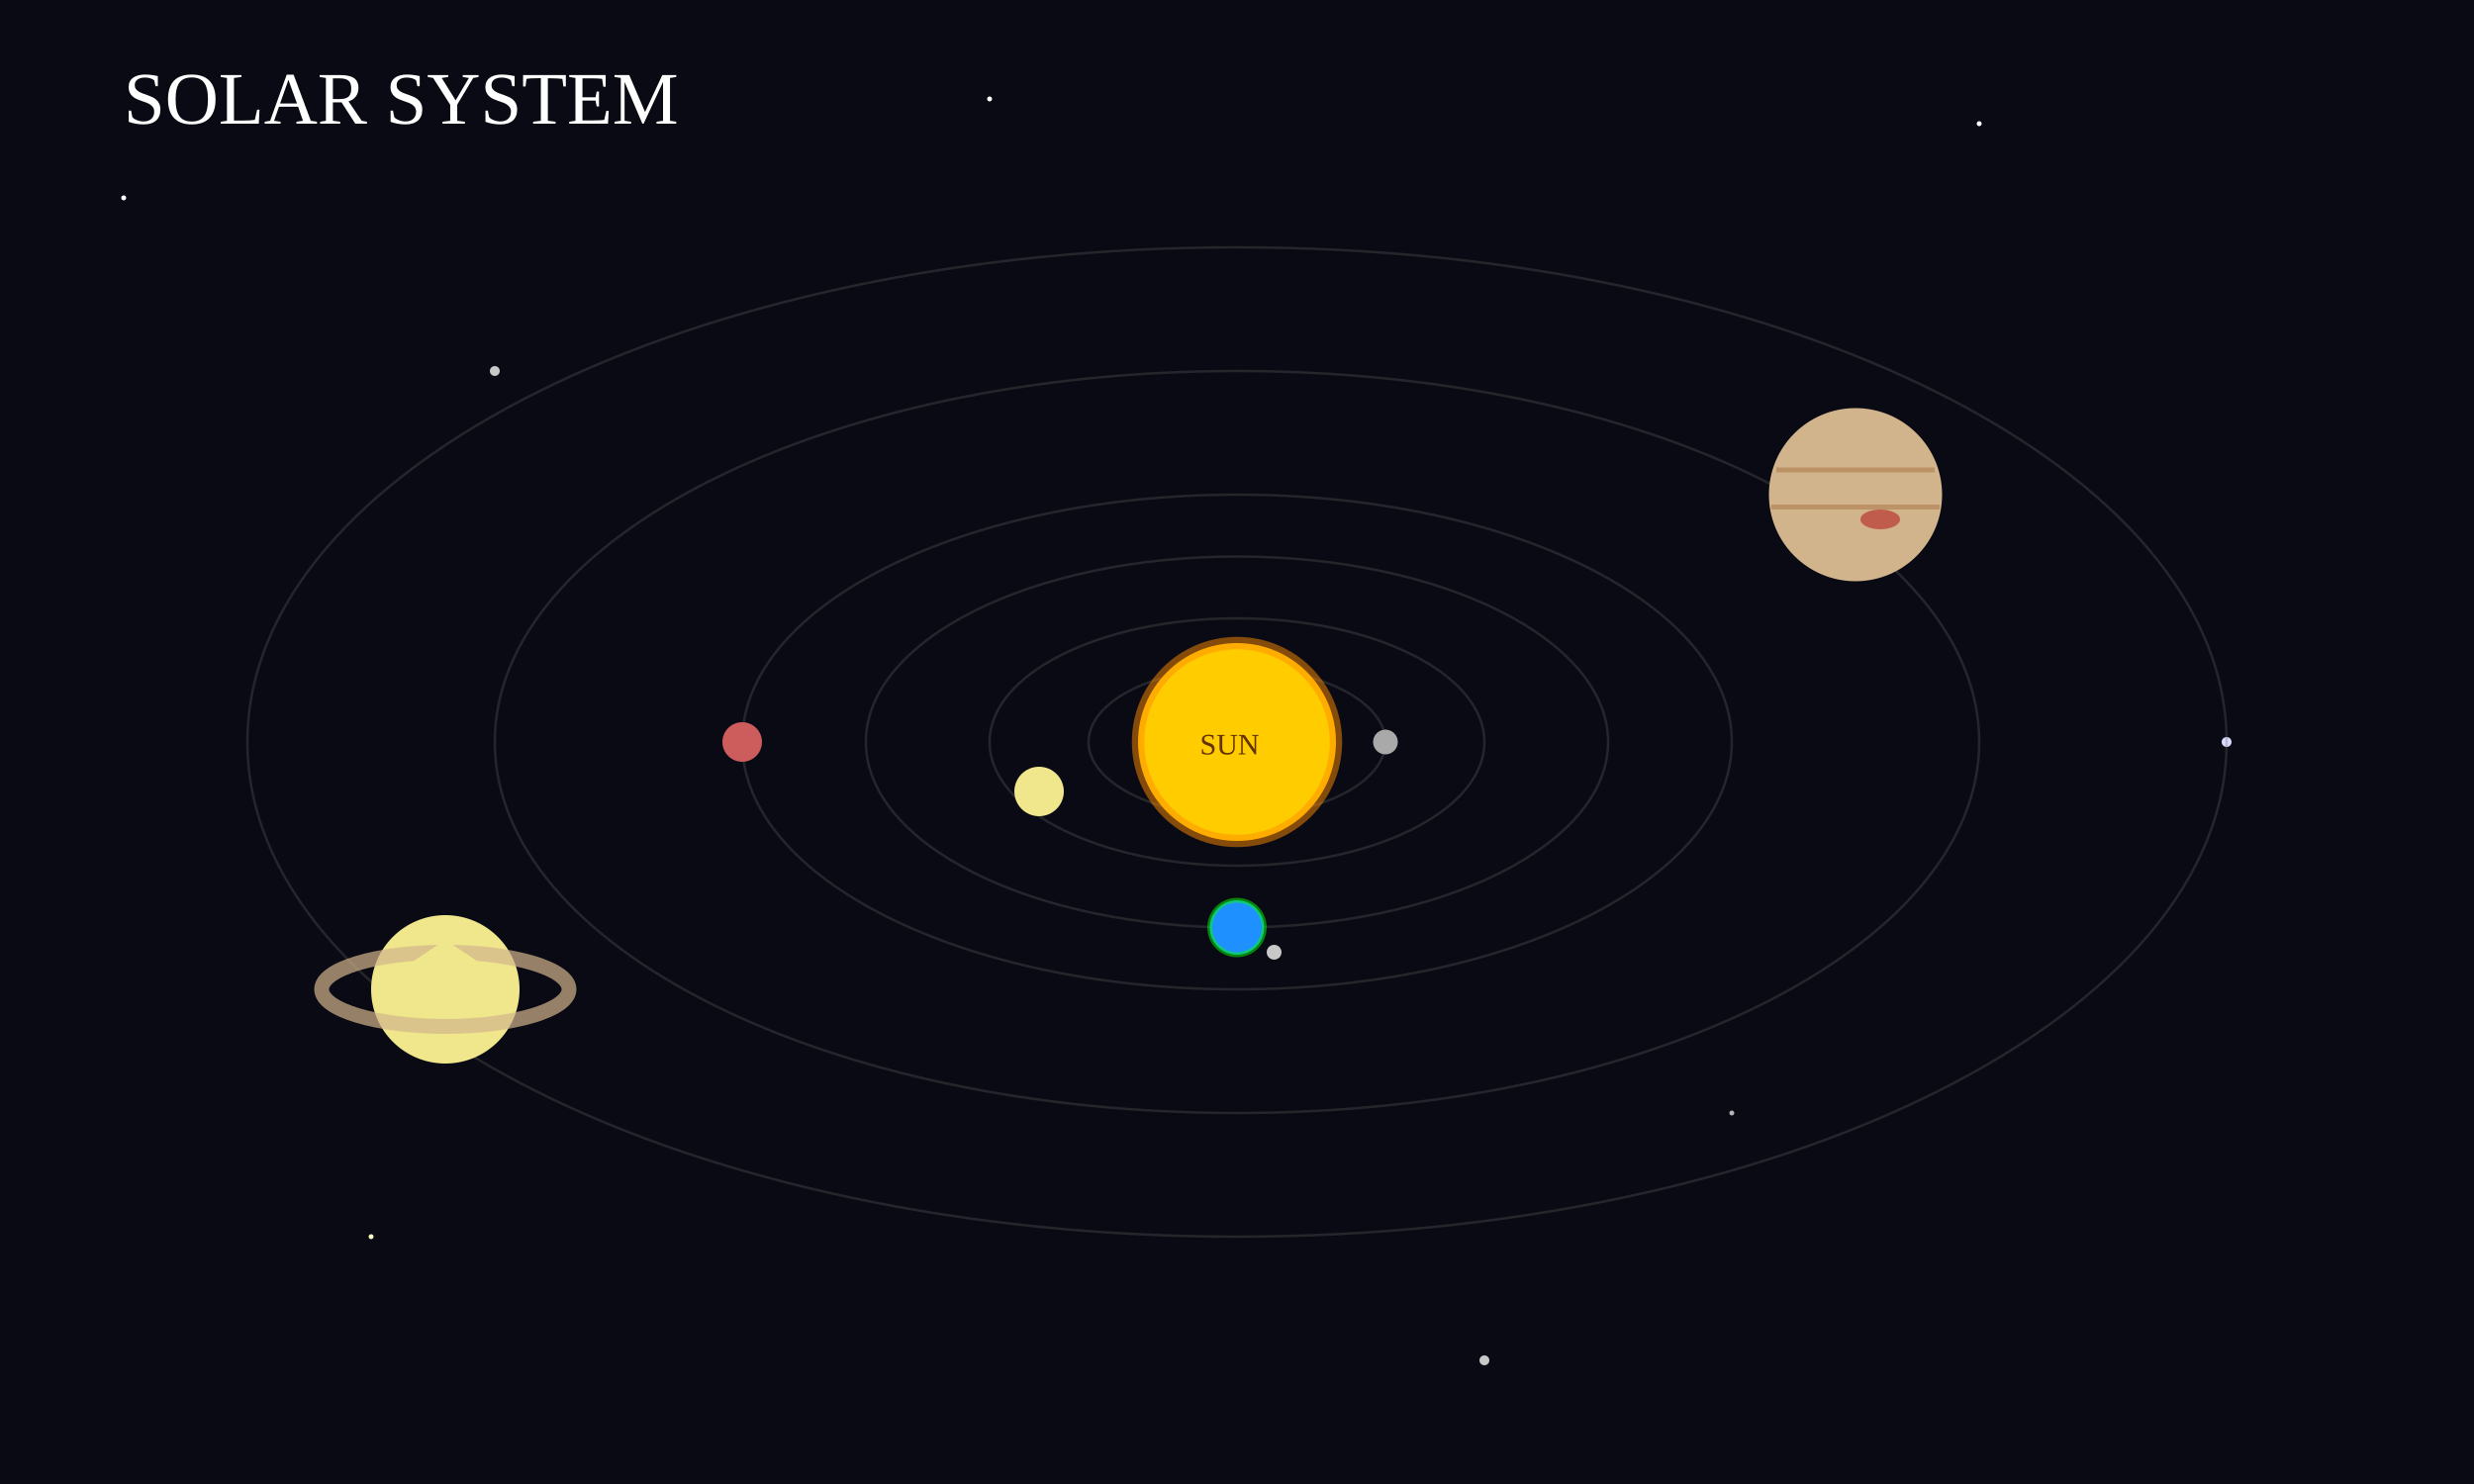
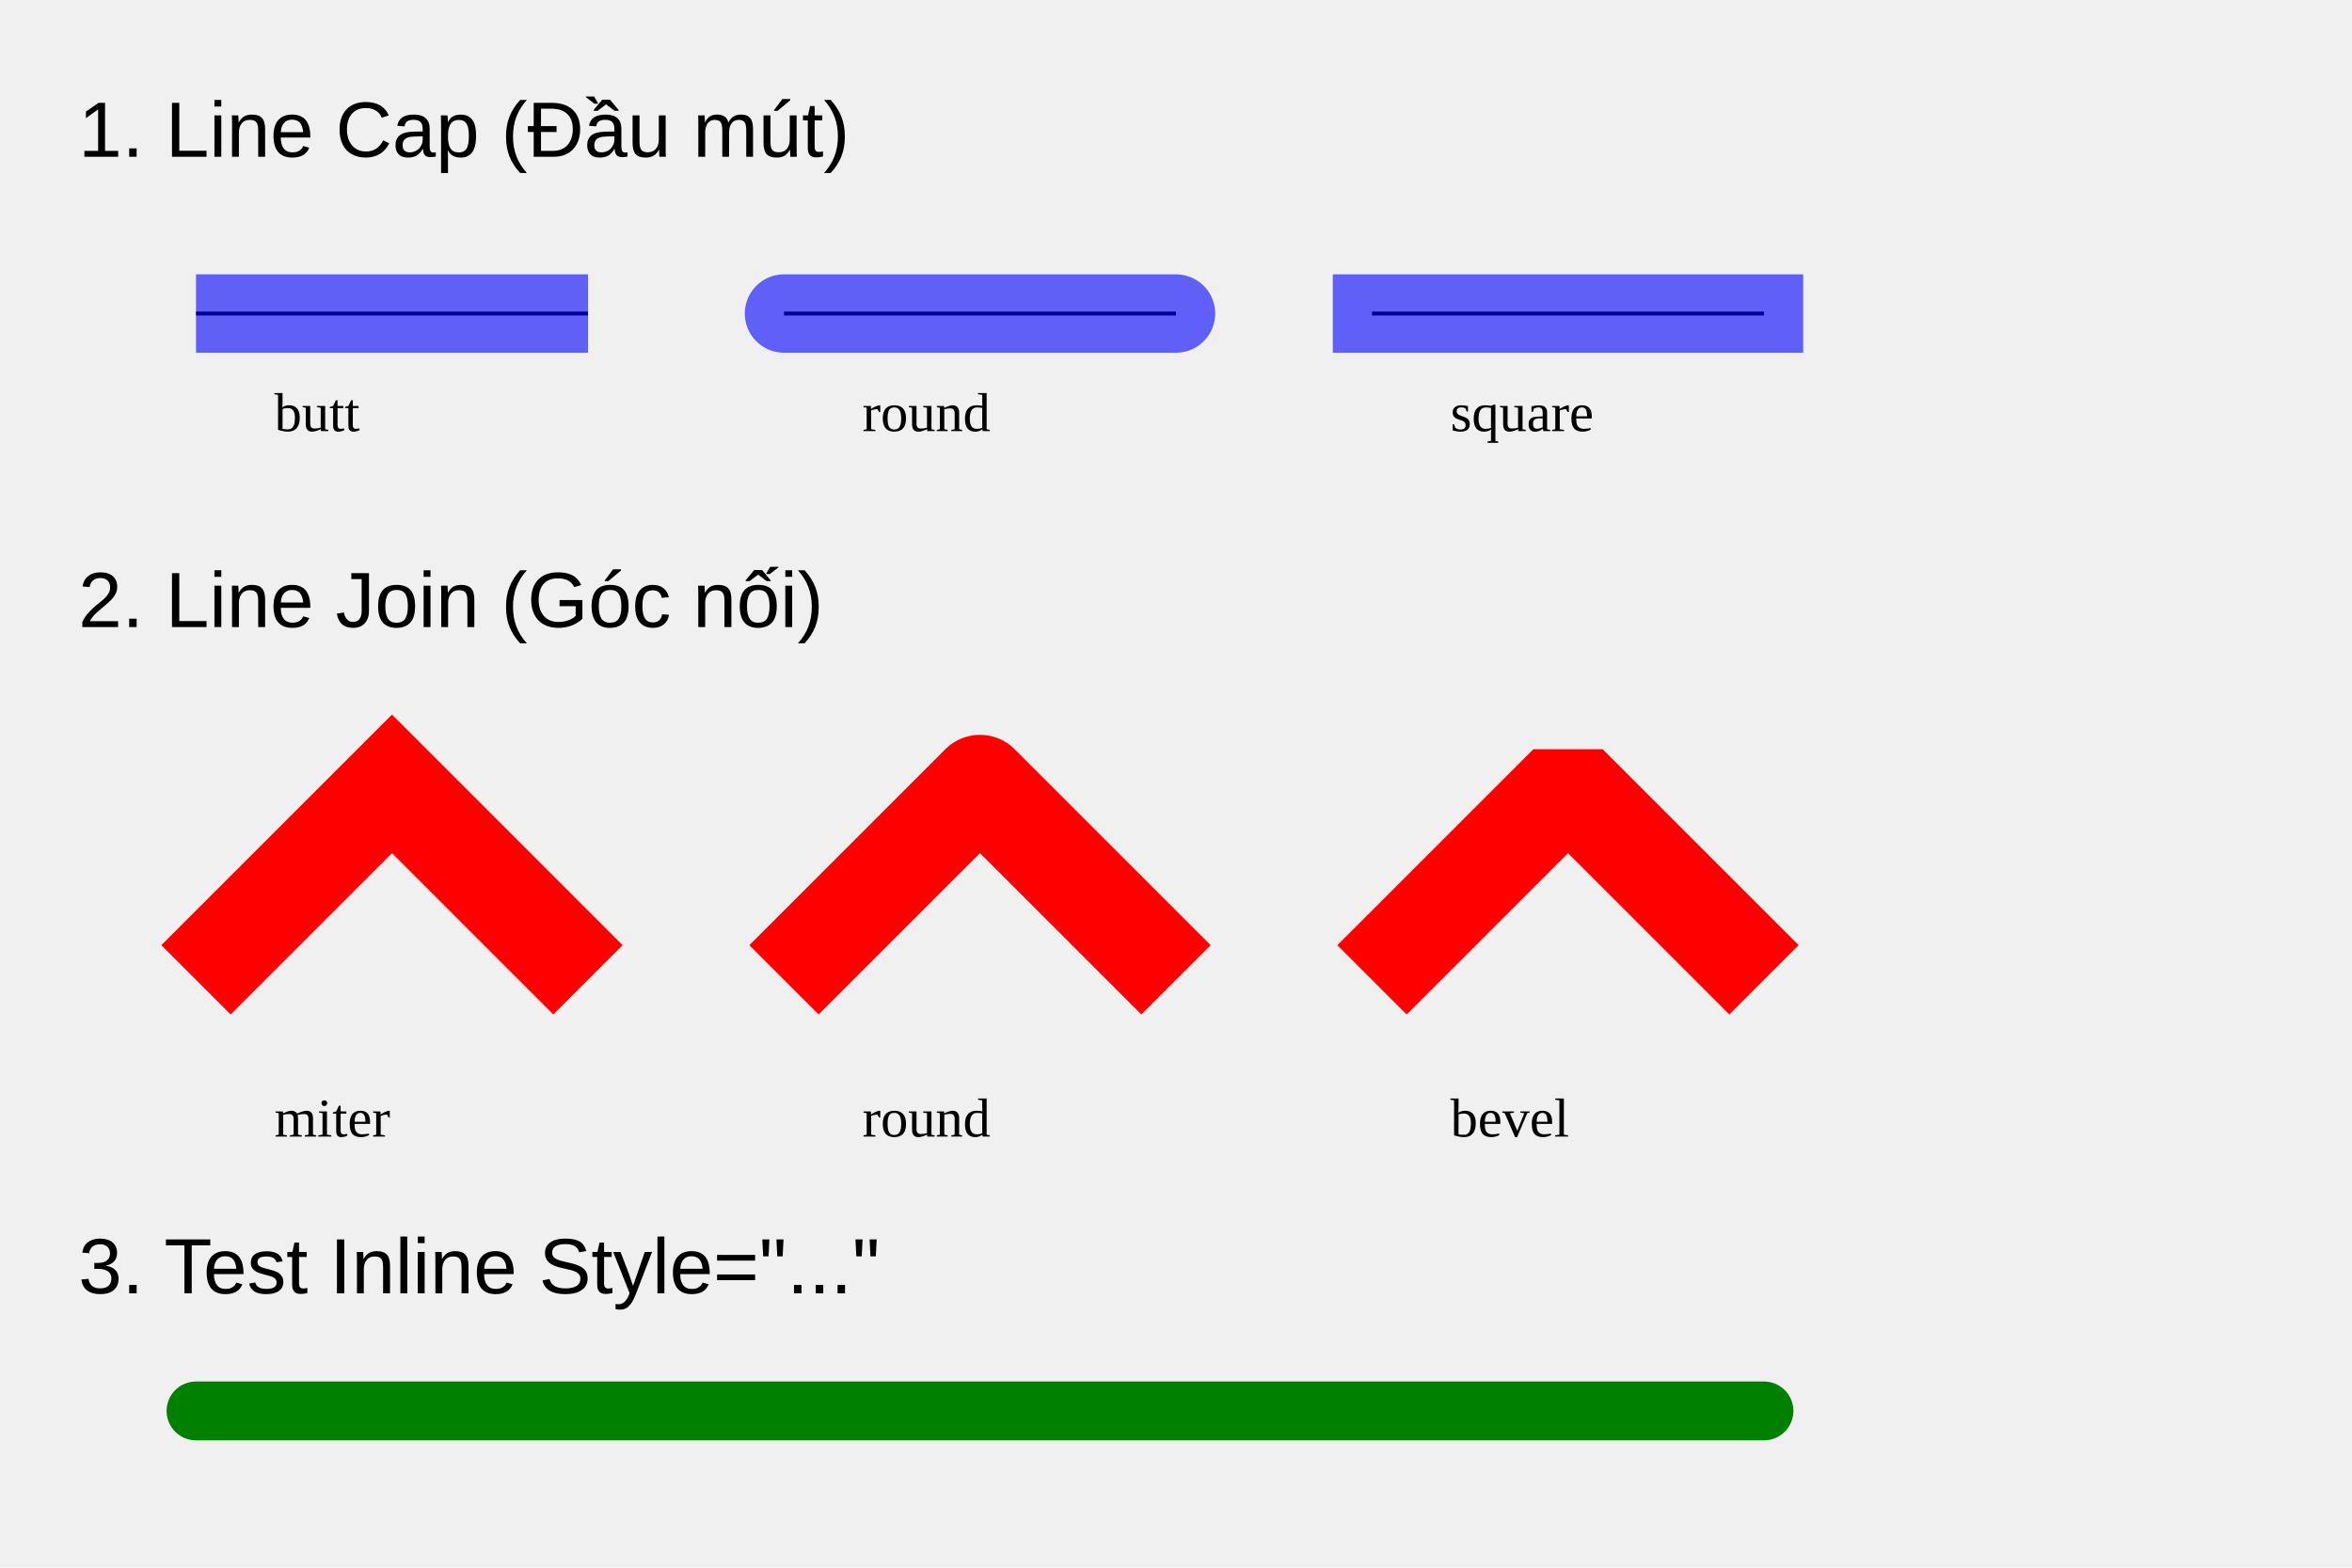
- <svg xmlns="http://www.w3.org/2000/svg" width="1000" height="600">
-   <rect x="0" y="0" width="1000" height="600" fill="rgb(10,10,20)" />
-   <circle cx="50" cy="80" r="1" fill="rgb(255,255,255)" />
-   <circle cx="200" cy="150" r="2" fill="rgb(200,200,200)" />
-   <circle cx="800" cy="50" r="1" fill="rgb(255,255,255)" />
-   <circle cx="900" cy="300" r="2" fill="rgb(220,220,255)" />
-   <circle cx="150" cy="500" r="1" fill="rgb(255,255,200)" />
-   <circle cx="600" cy="550" r="2" fill="rgb(200,200,200)" />
-   <circle cx="400" cy="40" r="1" fill="rgb(255,255,255)" />
-   <circle cx="700" cy="450" r="1" fill="rgb(180,180,180)" />
-   <ellipse cx="500" cy="300" rx="60" ry="30" fill="none" stroke="rgb(100,100,100)" stroke-width="1" stroke-opacity="0.3" />
-   <ellipse cx="500" cy="300" rx="100" ry="50" fill="none" stroke="rgb(100,100,100)" stroke-width="1" stroke-opacity="0.3" />
-   <ellipse cx="500" cy="300" rx="150" ry="75" fill="none" stroke="rgb(100,100,100)" stroke-width="1" stroke-opacity="0.3" />
-   <ellipse cx="500" cy="300" rx="200" ry="100" fill="none" stroke="rgb(100,100,100)" stroke-width="1" stroke-opacity="0.3" />
-   <ellipse cx="500" cy="300" rx="300" ry="150" fill="none" stroke="rgb(100,100,100)" stroke-width="1" stroke-opacity="0.3" />
-   <ellipse cx="500" cy="300" rx="400" ry="200" fill="none" stroke="rgb(100,100,100)" stroke-width="1" stroke-opacity="0.3" />
-   <circle cx="500" cy="300" r="40" fill="rgb(255,204,0)" stroke="rgb(255,140,0)" stroke-width="5" stroke-opacity="0.5" />
-   <text x="485" y="305" font-size="12" fill="rgb(100,50,0)">SUN</text>
-   <circle cx="560" cy="300" r="5" fill="rgb(169,169,169)" />
-   <circle cx="420" cy="320" r="10" fill="rgb(240,230,140)" />
-   <circle cx="500" cy="375" r="11" fill="rgb(30,144,255)" stroke="rgb(0,255,0)" stroke-width="2" stroke-opacity="0.5" />
-   <circle cx="515" cy="385" r="3" fill="rgb(200,200,200)" />
-   <circle cx="300" cy="300" r="8" fill="rgb(205,92,92)" />
-   <circle cx="750" cy="200" r="35" fill="rgb(210,180,140)" />
-   <ellipse cx="760" cy="210" rx="8" ry="4" fill="rgb(178,34,34)" fill-opacity="0.6" />
-   <line x1="718" y1="190" x2="782" y2="190" stroke="rgb(139,69,19)" stroke-width="2" stroke-opacity="0.3" />
-   <line x1="716" y1="205" x2="784" y2="205" stroke="rgb(139,69,19)" stroke-width="2" stroke-opacity="0.3" />
-   <circle cx="180" cy="400" r="30" fill="rgb(240,230,140)" />
-   <ellipse cx="180" cy="400" rx="50" ry="15" fill="none" stroke="rgb(210,180,140)" stroke-width="6" stroke-opacity="0.7" />
-   <polyline points="150,400 180,380 210,400" fill="rgb(240,230,140)" stroke="none" />
-   <text x="50" y="50" font-size="30" fill="rgb(255,255,255)">SOLAR SYSTEM</text>
+ <svg xmlns="http://www.w3.org/2000/svg" width="600" height="400">
+   <rect x="0" y="0" width="600" height="400" fill="#f0f0f0" />
+   <text x="20" y="40" font-size="20" font-family="Arial" fill="black">1. Line Cap (Đầu mút)</text>
+   <line x1="50" y1="80" x2="150" y2="80" stroke="black" stroke-width="1" />
+   <line x1="200" y1="80" x2="300" y2="80" stroke="black" stroke-width="1" />
+   <line x1="350" y1="80" x2="450" y2="80" stroke="black" stroke-width="1" />
+   <line x1="50" y1="80" x2="150" y2="80" stroke="blue" stroke-width="20" stroke-linecap="butt" opacity="0.6" />
+   <text x="70" y="110" font-size="14">butt</text>
+   <line x1="200" y1="80" x2="300" y2="80" stroke="blue" stroke-width="20" stroke-linecap="round" opacity="0.6" />
+   <text x="220" y="110" font-size="14">round</text>
+   <line x1="350" y1="80" x2="450" y2="80" stroke="blue" stroke-width="20" stroke-linecap="square" opacity="0.6" />
+   <text x="370" y="110" font-size="14">square</text>
+   <text x="20" y="160" font-size="20" font-family="Arial" fill="black">2. Line Join (Góc nối)</text>
+   <polyline points="50,250 100,200 150,250" stroke="red" stroke-width="25" fill="none" stroke-linejoin="miter" />
+   <text x="70" y="290" font-size="14">miter</text>
+   <polyline points="200,250 250,200 300,250" stroke="red" stroke-width="25" fill="none" stroke-linejoin="round" />
+   <text x="220" y="290" font-size="14">round</text>
+   <polyline points="350,250 400,200 450,250" stroke="red" stroke-width="25" fill="none" stroke-linejoin="bevel" />
+   <text x="370" y="290" font-size="14">bevel</text>
+   <text x="20" y="330" font-size="20" font-family="Arial" fill="black">3. Test Inline Style="..."</text>
+   <path d="M 50 360 L 450 360" style="stroke: green; stroke-width: 15; stroke-linecap: round;" />
</svg>
